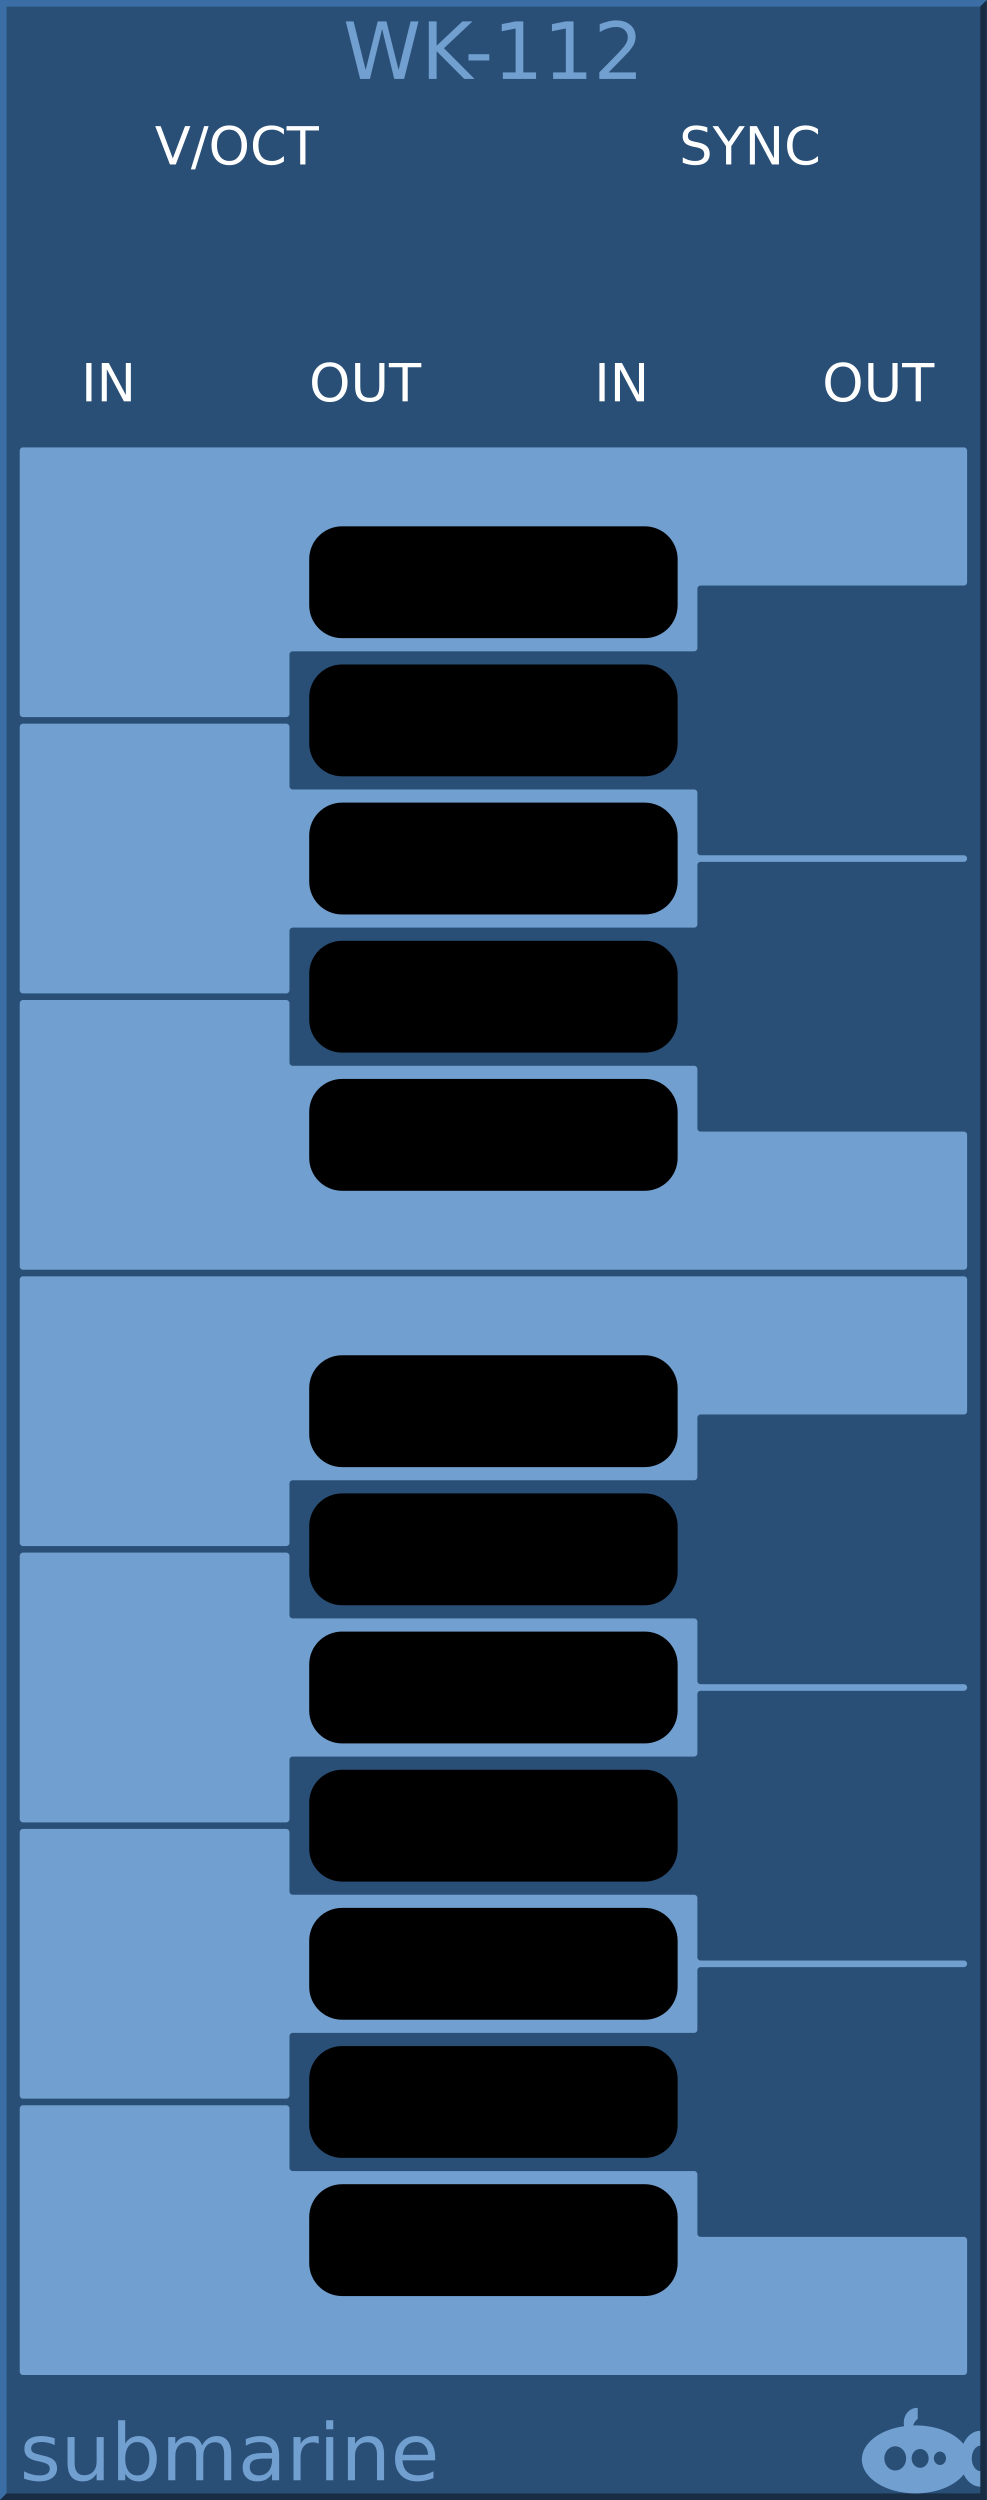
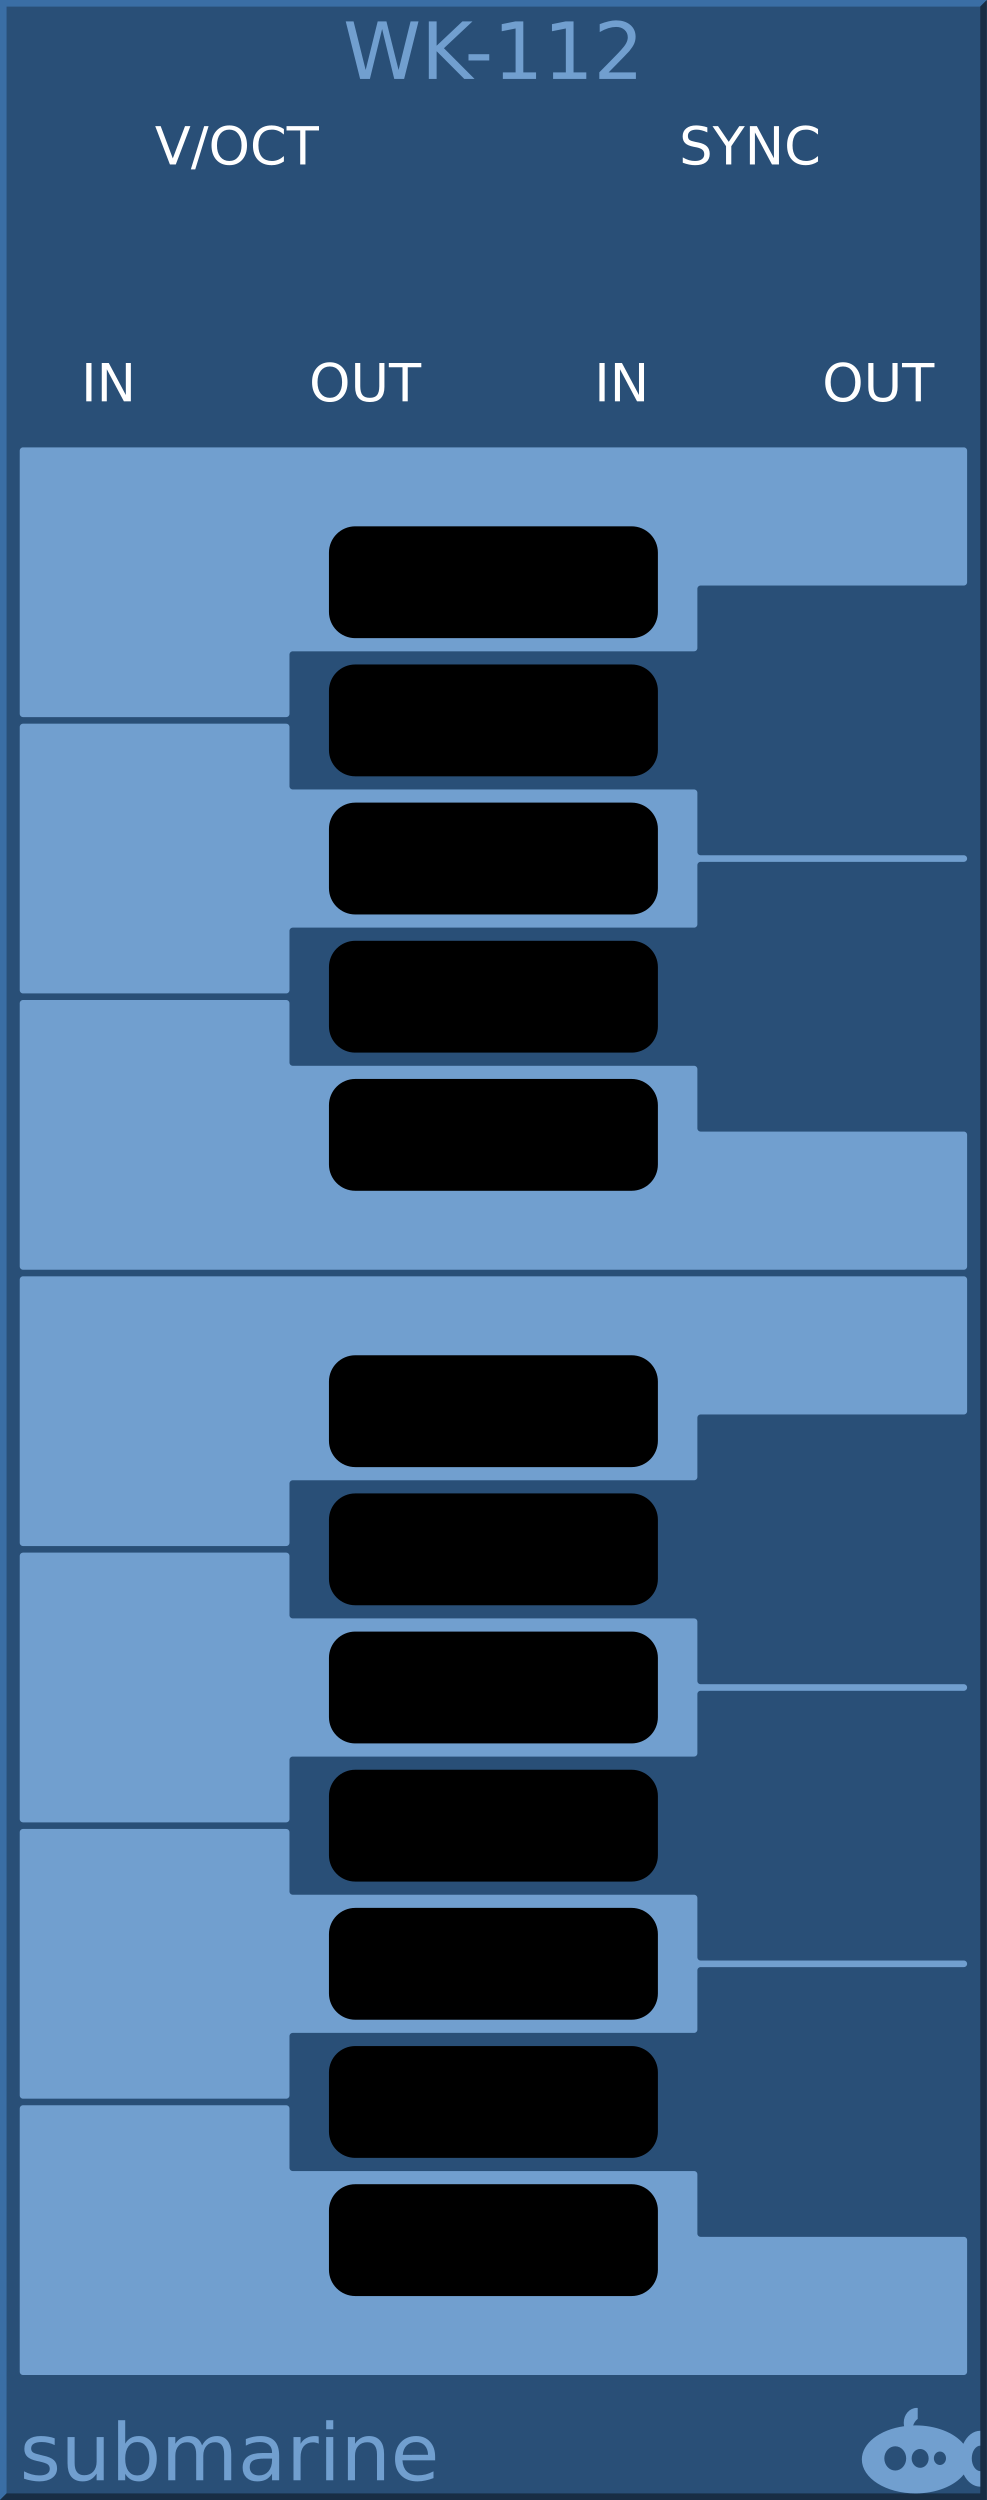
<svg xmlns="http://www.w3.org/2000/svg" width="150px" height="380px" version="1.1" id="svg4652">
  <g id="background">
    <rect x="0" y="0" width="150" height="380" style="fill:#294f77;stroke:none;" id="rect4255" />
    <path style="fill:#3a6ea5;fill-rule:nonzero;stroke:none" d="m 0 380 v -380 h 150 l -1 1 h -148 v 378 z" id="path4656" />
    <path style="fill:#182d44;fill-rule:nonzero;stroke:none" d="m 0 380 h 150 v -380 l -1 1 v 378 h -148 z" id="path4658" />
  </g>
  <g id="logo" fill="#719fcf" stroke="none" font-family="DejaVu Sans" font-size="12">
    <path d="m 139.354,366 a 1.985,2.252 0 0 0 -1.985,2.252 1.985,2.252 0 0 0 0.059,0.532 A 8.169,5.169 0 0 0 131,373.831 8.169,5.169 0 0 0 139.169,379 8.169,5.169 0 0 0 146.483,376.12 3.046,4.248 0 0 0 149,377.976 l 0,-2.358 a 1.338,1.945 0 0 1 -1.292,-1.942 1.338,1.945 0 0 1 1.292,-1.943 l 0,-2.254 a 3.046,4.248 0 0 0 -2.574,1.979 8.169,5.169 0 0 0 -7.257,-2.798 8.169,5.169 0 0 0 -0.373,0.012 1.754,2.047 0 0 1 0.696,-1.002 l 0,-1.666 A 1.985,2.252 0 0 0 139.354,366 Z m -3.277,5.835 a 1.662,1.843 0 0 1 1.662,1.843 1.662,1.843 0 0 1 -1.662,1.843 1.662,1.843 0 0 1 -1.661,-1.843 1.662,1.843 0 0 1 1.661,-1.843 z m 3.785,0.409 a 1.292,1.433 0 0 1 1.292,1.433 1.292,1.433 0 0 1 -1.292,1.433 1.292,1.433 0 0 1 -1.292,-1.433 1.292,1.433 0 0 1 1.292,-1.433 z m 3.009,0.389 a 0.923,1.024 0 0 1 0.923,1.024 0.923,1.024 0 0 1 -0.923,1.024 0.923,1.024 0 0 1 -0.923,-1.024 0.923,1.024 0 0 1 0.923,-1.024 z" id="path4136" />
    <text x="3" y="377" id="text4662">submarine</text>
    <text x="75" y="12" text-anchor="middle">WK-112</text>
  </g>
  <g font-family="DejaVu Sans" font-size="8" stroke="#719fcf" stroke-width="1" stroke-linecap="round" stroke-linejoin="round" fill="#719fcf">
    <path d="M 3.5 360.5 h 143 v -20 h -40 a 1 1 0 0 1 -1 -1 v -9 h -61 a 1 1 0 0 1 -1 -1 v -9 h -40 z" />
    <path d="M 3.5 318.5 h 40 v -9 a 1 1 0 0 1 1 -1 h 61 v -9 a 1 1 0 0 1 1 -1 h 40 h -40 a 1 1 0 0 1 -1 -1 v -9 h -61 a 1 1 0 0 1 -1 -1 v -9 h -40 z" />
    <path d="M 3.5 276.5 h 40 v -9 a 1 1 0 0 1 1 -1 h 61 v -9 a 1 1 0 0 1 1 -1 h 40 h -40 a 1 1 0 0 1 -1 -1 v -9 h -61 a 1 1 0 0 1 -1 -1 v -9 h -40 z" />
    <path d="M 3.5 234.5 h 40 v -9 a 1 1 0 0 1 1 -1 h 61 v -9 a 1 1 0 0 1 1 -1 h 40 v -20 h -143 z" />
    <path d="M 3.5 192.5 h 143 v -20 h -40 a 1 1 0 0 1 -1 -1 v -9 h -61 a 1 1 0 0 1 -1 -1 v -9 h -40 z" />
    <path d="M 3.5 150.5 h 40 v -9 a 1 1 0 0 1 1 -1 h 61 v -9 a 1 1 0 0 1 1 -1 h 40 h -40 a 1 1 0 0 1 -1 -1 v -9 h -61 a 1 1 0 0 1 -1 -1 v -9 h -40 z" />
    <path d="M 3.5 108.5 h 40 v -9 a 1 1 0 0 1 1 -1 h 61 v -9 a 1 1 0 0 1 1 -1 h 40 v -20 h -143 z" />
  </g>
  <g stroke="none" fill="#000000">
-     <rect x="47" y="80" width="56" height="17" rx="5" ry="5" />
-     <rect x="47" y="101" width="56" height="17" rx="5" ry="5" />
-     <rect x="47" y="122" width="56" height="17" rx="5" ry="5" />
-     <rect x="47" y="143" width="56" height="17" rx="5" ry="5" />
-     <rect x="47" y="164" width="56" height="17" rx="5" ry="5" />
-     <rect x="47" y="206" width="56" height="17" rx="5" ry="5" />
-     <rect x="47" y="227" width="56" height="17" rx="5" ry="5" />
-     <rect x="47" y="248" width="56" height="17" rx="5" ry="5" />
-     <rect x="47" y="269" width="56" height="17" rx="5" ry="5" />
-     <rect x="47" y="290" width="56" height="17" rx="5" ry="5" />
-     <rect x="47" y="311" width="56" height="17" rx="5" ry="5" />
-     <rect x="47" y="332" width="56" height="17" rx="5" ry="5" />
+     <rect x="50" y="80" width="50" height="17" rx="4" ry="4" />
+     <rect x="50" y="101" width="50" height="17" rx="4" ry="4" />
+     <rect x="50" y="122" width="50" height="17" rx="4" ry="4" />
+     <rect x="50" y="143" width="50" height="17" rx="4" ry="4" />
+     <rect x="50" y="164" width="50" height="17" rx="4" ry="4" />
+     <rect x="50" y="206" width="50" height="17" rx="4" ry="4" />
+     <rect x="50" y="227" width="50" height="17" rx="4" ry="4" />
+     <rect x="50" y="248" width="50" height="17" rx="4" ry="4" />
+     <rect x="50" y="269" width="50" height="17" rx="4" ry="4" />
+     <rect x="50" y="290" width="50" height="17" rx="4" ry="4" />
+     <rect x="50" y="311" width="50" height="17" rx="4" ry="4" />
+     <rect x="50" y="332" width="50" height="17" rx="4" ry="4" />
  </g>
  <g stroke="none" fill="#ffffff" font-family="DejaVu Sans" font-size="8">
    <text x="36" y="25" text-anchor="middle">V/OCT</text>
    <text x="114" y="25" text-anchor="middle">SYNC</text>
    <text x="16.5" y="61" text-anchor="middle">IN</text>
    <text x="55.5" y="61" text-anchor="middle">OUT</text>
    <text x="94.5" y="61" text-anchor="middle">IN</text>
    <text x="133.5" y="61" text-anchor="middle">OUT</text>
  </g>
</svg>
